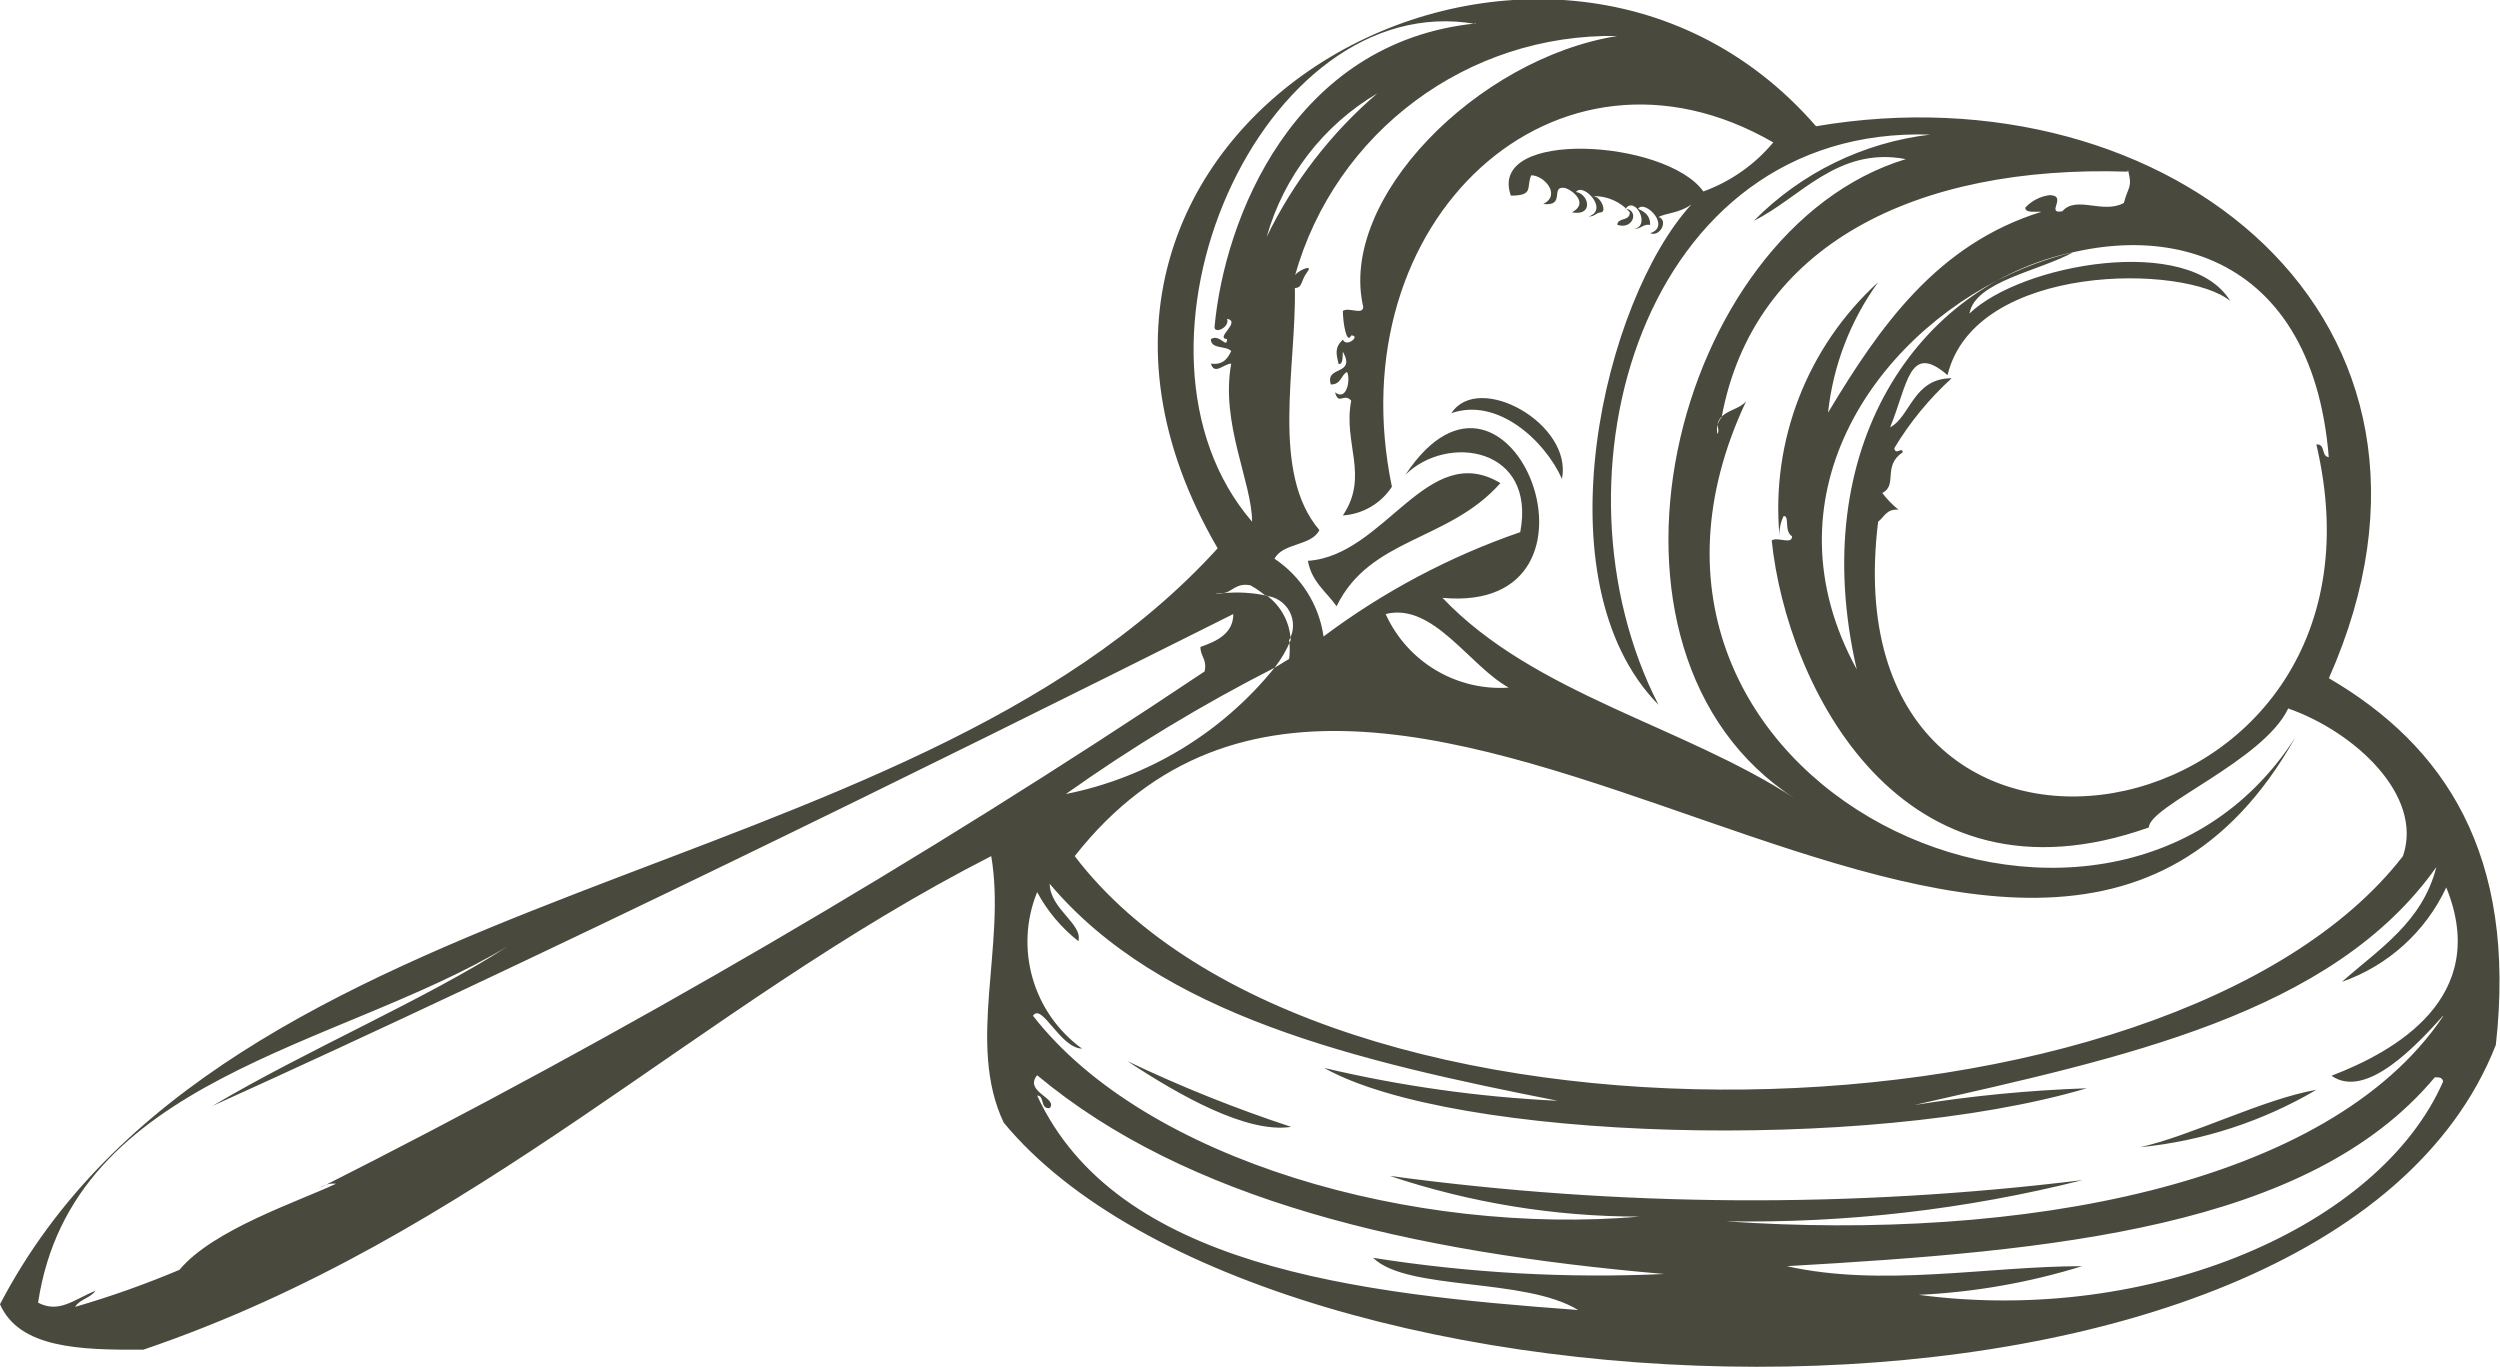
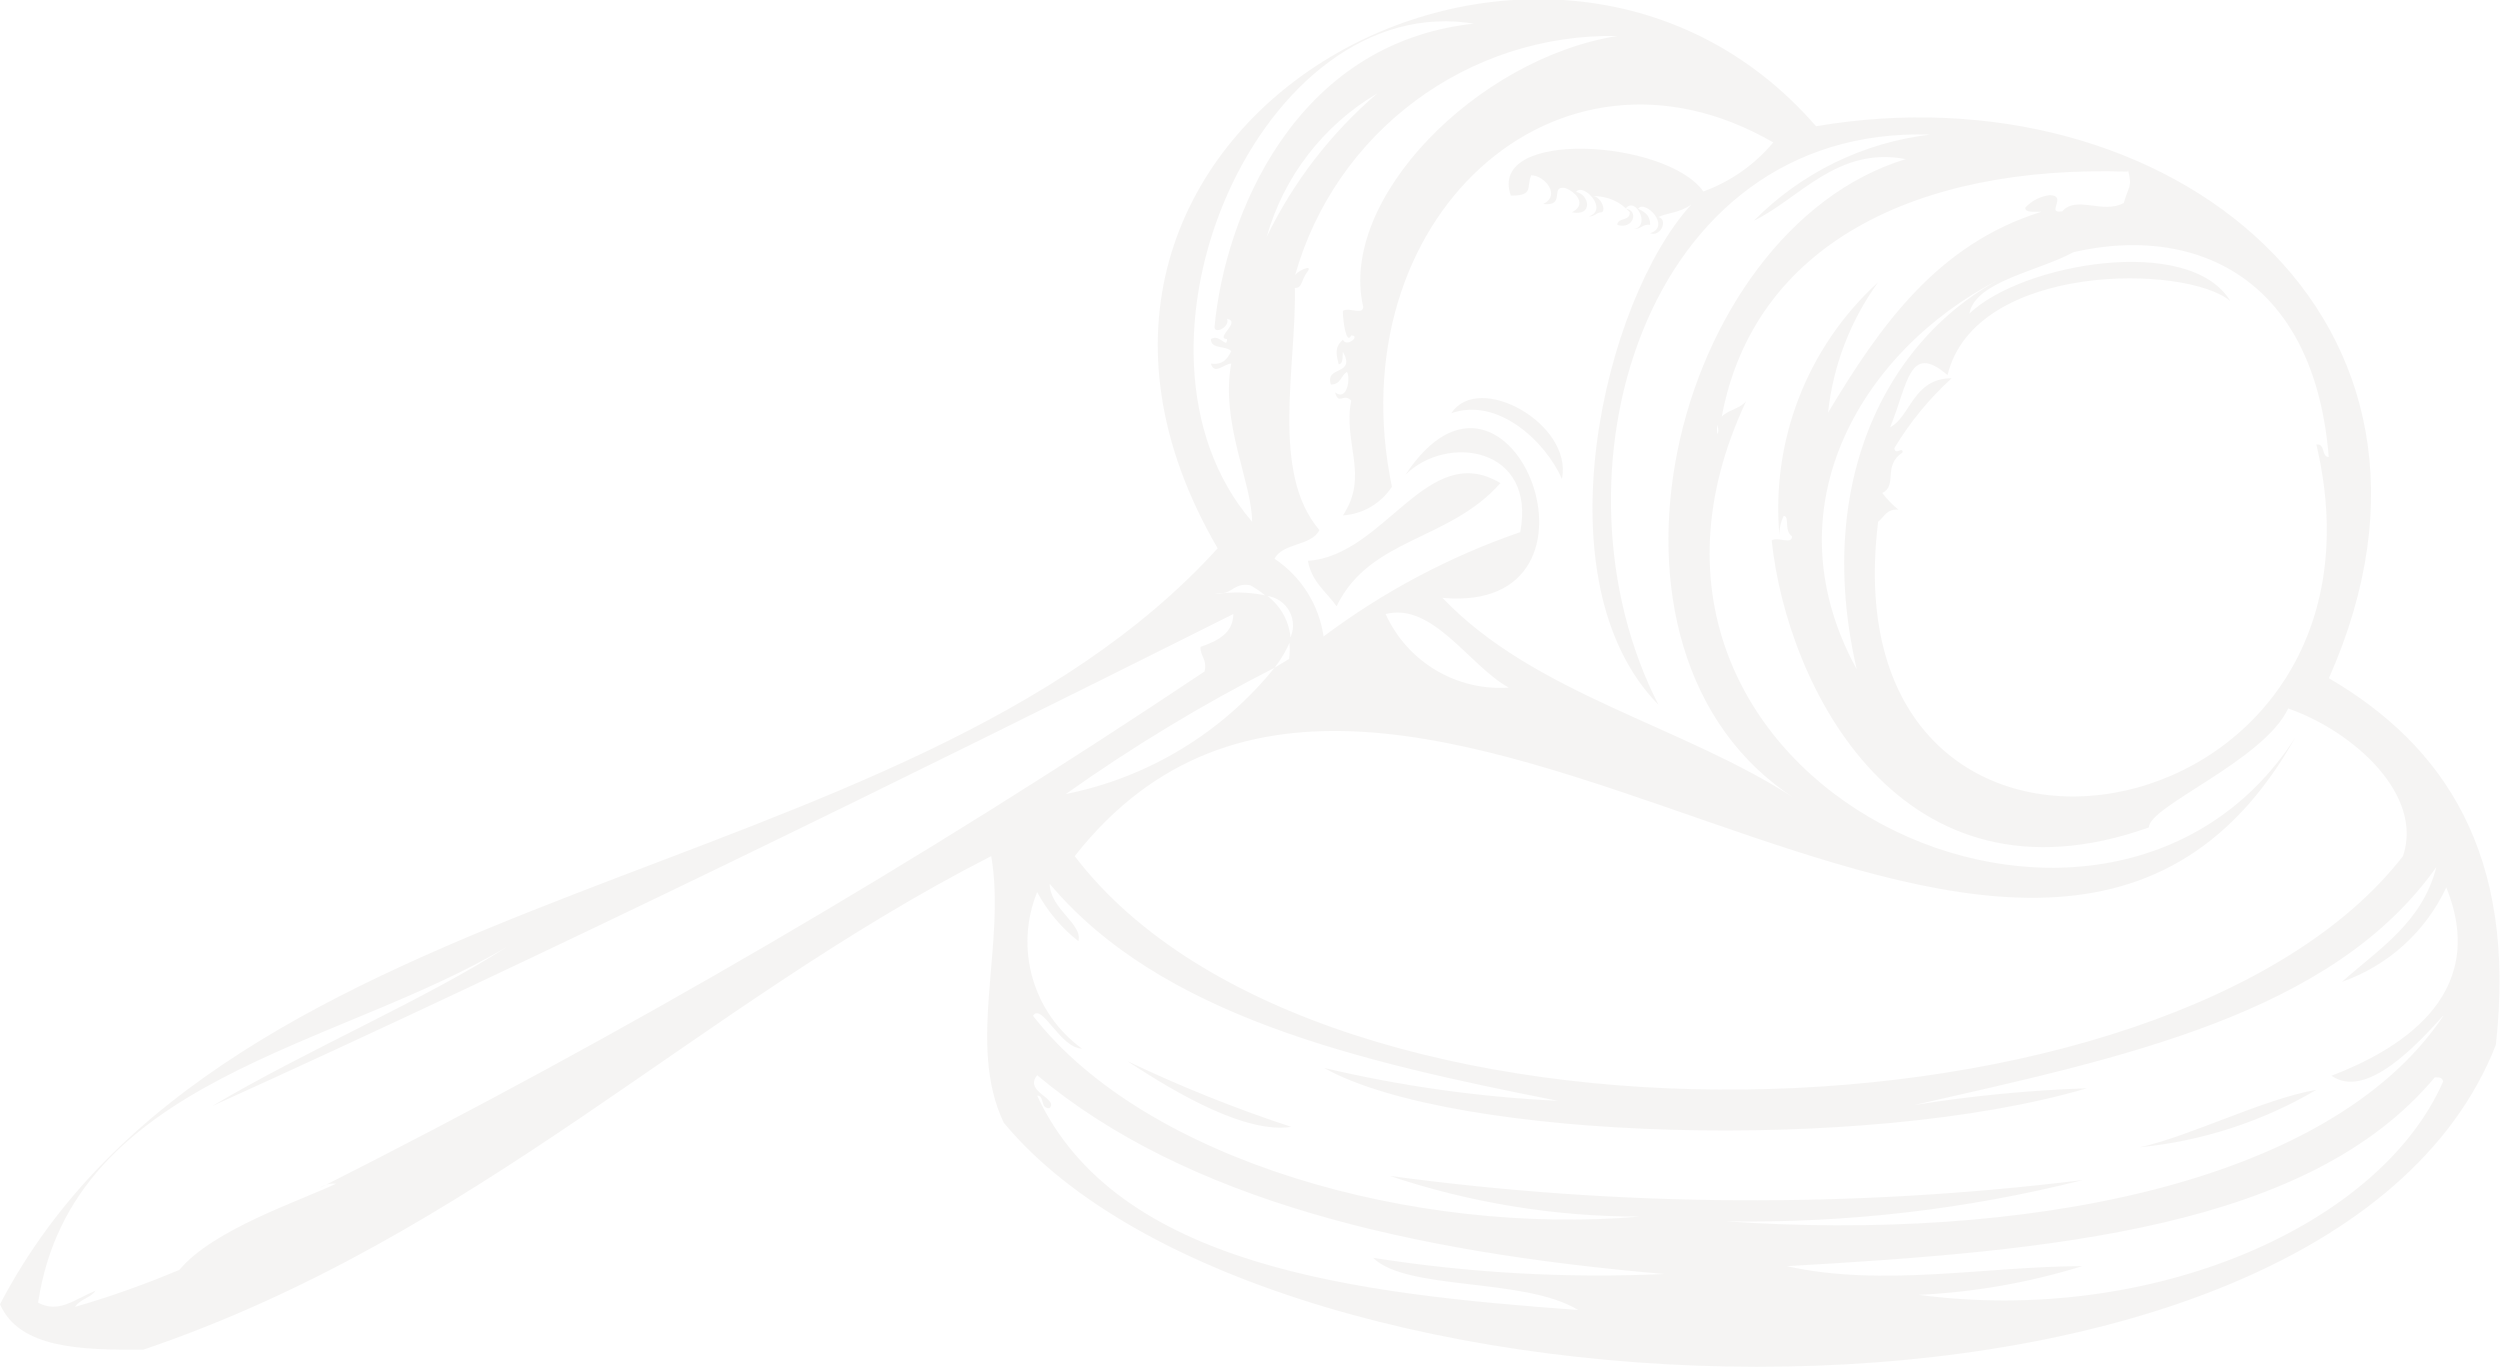
- <svg xmlns="http://www.w3.org/2000/svg" viewBox="0 0 47.92 26.2">
-   <defs>
-     <style>.cls-1{fill:#494a3d;fill-rule:evenodd;}</style>
-   </defs>
+ <svg xmlns="http://www.w3.org/2000/svg" viewBox="0 0 47.92 26.2" fill="rgba(50,39,18,0.05)">
  <g id="Слой_2" data-name="Слой 2">
    <g id="Layer_1" data-name="Layer 1">
      <path class="cls-1" d="M25.62,11.62c.64-1.32,2.15-1.24,3.14-2.36-1.4-.84-2.21,1.39-3.69,1.49C25.14,11.15,25.42,11.34,25.62,11.62ZM44.4,20.89c-1,.17-2.42.89-3.38,1.1A8.28,8.28,0,0,0,44.4,20.89ZM44.64,13C47.7,6.1,41.56,1.27,34.81,2.42c-5.21-6-16.18,0-11.47,8.09C17.34,17.12,4.33,16.71,0,25c.37.84,1.52.88,2.75.87C9.16,23.69,13.34,19.3,19,16.41c.29,1.7-.48,3.6.24,5.11,5.11,6.17,25.35,6.79,28.6-1.49C48.25,16.37,46.85,14.29,44.64,13Zm0-4.24c-.15,0-.06-.26-.24-.24C46.22,16.23,35,18.13,36,10c.12-.09.16-.25.39-.23a1.83,1.83,0,0,1-.31-.32c.3-.15,0-.52.39-.78,0-.12-.14.07-.16-.08a6,6,0,0,1,1.1-1.34c-.74,0-.79.74-1.18.94.34-.82.36-1.64,1.1-1,.53-2.17,4.57-2.13,5.42-1.42-.78-1.29-4-.72-5,.24.11-.62,1.33-.81,2-1.18-3,.64-5.14,3.76-4.16,8C32,6.28,44,.53,44.64,8.79Zm-3.85-5.5c.09.34,0,.32-.08.63-.4.22-.91-.15-1.18.16-.33.06.11-.3-.24-.31a.77.77,0,0,0-.47.24c0,.11.2.07.31.08-2,.62-3.1,2.2-4.09,3.85A5.21,5.21,0,0,1,36,5.41a5.86,5.86,0,0,0-1.89,4.87.77.77,0,0,1,.08-.39c.12,0,0,.29.16.39,0,.17-.28,0-.39.08.29,2.78,2.46,7.2,7.23,5.5,0-.41,2.2-1.28,2.67-2.28,1.26.44,2.6,1.66,2.2,2.83-4.43,5.72-20.73,6.21-25.46,0C26.75,8.59,38.91,23.19,44,14.13c-3.63,5.67-14,.93-10.53-6.44-.12.15-.37.17-.49.32s0,.2-.06.31A.36.36,0,0,1,33,8C33.61,4.69,36.73,3.16,40.78,3.29ZM26.56,11.77c.91-.23,1.61,1,2.36,1.41A2.41,2.41,0,0,1,26.56,11.77ZM31,.69c-2.69.43-5.35,3.13-4.87,5.19,0,.17-.28,0-.39.08,0,.21.07.66.16.47.19,0-.09.24-.16.08-.16.15-.13.27-.08.47.09,0,.07-.14.08-.24.26.47-.35.26-.23.63.2,0,.19-.18.31-.24.07.13,0,.57-.23.39.07.26.17,0,.31.16-.16.82.35,1.44-.16,2.2a1.22,1.22,0,0,0,.94-.55c-1.06-5.11,3.16-9,7.31-6.6a3.14,3.14,0,0,1-1.34.94c-.71-1-4.15-1.21-3.69.08.45,0,.29-.16.39-.39.25,0,.58.38.23.55.43.05.14-.33.39-.31.11,0,.52.28.16.47.42.08.33-.35.08-.39.13-.19.64.34.24.47.13,0,.13-.07.24-.08s0-.31-.16-.31a.9.9,0,0,1,.71.31c0,.18-.23.09-.24.24.31.1.42-.28.16-.31.18-.25.49.33.16.39.14,0,.17-.1.31-.08,0-.2-.12-.25-.23-.31.13-.18.64.34.23.47.2.08.35-.26.16-.31.15-.08.39-.07.63-.24-1.68,1.83-2.95,7.23-.63,9.59C29.56,9.17,31.47,2.4,37,2.58a5.68,5.68,0,0,0-3.38,1.65c.88-.43,1.6-1.43,2.91-1.18-4.48,1.36-6.48,9.46-2.12,12.26-2.14-1.4-5-2-6.76-3.85,3.52.32,1.3-5.4-.71-2.36.8-.79,2.51-.53,2.2,1.1a13.78,13.78,0,0,0-3.77,2,2.16,2.16,0,0,0-.94-1.49c.16-.31.71-.24.86-.55-.94-1.1-.44-3.12-.47-4.64.15,0,.11-.14.24-.31s-.23,0-.24.08A6.3,6.3,0,0,1,31,.69ZM24.28,4.54A4.67,4.67,0,0,1,26.4,1.79,8.51,8.51,0,0,0,24.28,4.54Zm4-4.09c-3.49.36-4.81,3.74-5,5.82,0,.14.3,0,.24-.16.28.06-.24.37,0,.39,0,.2-.14-.11-.31,0,0,.2.29.12.39.23-.07.14-.15.27-.39.24.07.23.25,0,.39,0C23.39,8.11,24,9.25,24,10,21.14,6.68,24.18-.26,28.29.46ZM23.42,11.37c.19,0,.26-.21.55-.15a2,2,0,0,1,.29.2.57.57,0,0,1,.45.85,1.37,1.37,0,0,1,0,.36l-.28.17a6.88,6.88,0,0,1-4,2.42,32,32,0,0,1,4-2.42,2.26,2.26,0,0,0,.31-.53,1.13,1.13,0,0,0-.45-.85,2.72,2.72,0,0,0-.84-.05.39.39,0,0,1-.16,0ZM6.13,22.77a.44.44,0,0,1,.31-.08c-.72.34-2.36.88-3,1.65a18.14,18.14,0,0,1-2,.71c.09-.15.3-.17.39-.31-.41.17-.7.44-1.1.23.65-4.32,5.76-4.88,9-6.83-1.54,1-3.88,2-5.66,3.06,6.4-2.9,13.38-6.33,19.57-9.43,0,.37-.31.52-.63.63,0,.19.13.23.08.47A160.4,160.4,0,0,1,6.13,22.77Zm20.19,1.34c.65.64,2.9.37,3.93,1C26,24.8,21.4,24.28,19.88,21c.15,0,.05.26.24.24.17-.19-.5-.31-.24-.63C22.74,23,27,24,31.9,24.42A27.66,27.66,0,0,1,26.32,24.11Zm10.45.71a12.57,12.57,0,0,0,3.14-.55c-1.81,0-3.83.41-5.66,0,5.06-.29,10-.72,12.42-3.62.09,0,.14,0,.16.08C45.62,23.5,41.24,25.41,36.78,24.82Zm10.06-5.34c-2.2,3.27-8.15,4.32-13.75,3.93a26.16,26.16,0,0,0,6.84-.79,51.88,51.88,0,0,1-13.28-.08,15.08,15.08,0,0,0,4.79.78c-4.3.37-9.46-1.06-11.63-3.85.17-.26.52.62.94.63a2.53,2.53,0,0,1-.86-3,3,3,0,0,0,.79.94c.09-.33-.54-.61-.55-1.1,2.12,2.52,5.88,3.4,9.74,4.16a24.53,24.53,0,0,1-4.48-.63c2.48,1.39,10.38,1.64,14.62.39a26.58,26.58,0,0,0-3.3.32c3.95-.9,8-1.73,10-4.56-.27,1.06-1.1,1.57-1.81,2.2a3.47,3.47,0,0,0,2-1.81c.86,2.12-1,3.15-2.2,3.61C45.36,21.09,46.35,20,46.83,19.47ZM29.94,9.18c.21-1.06-1.6-2.06-2.12-1.26C28.7,7.61,29.61,8.44,29.94,9.18ZM24.75,21.6a26.48,26.48,0,0,1-3.14-1.26C22.61,21,23.9,21.73,24.75,21.6Z" />
    </g>
  </g>
</svg>
